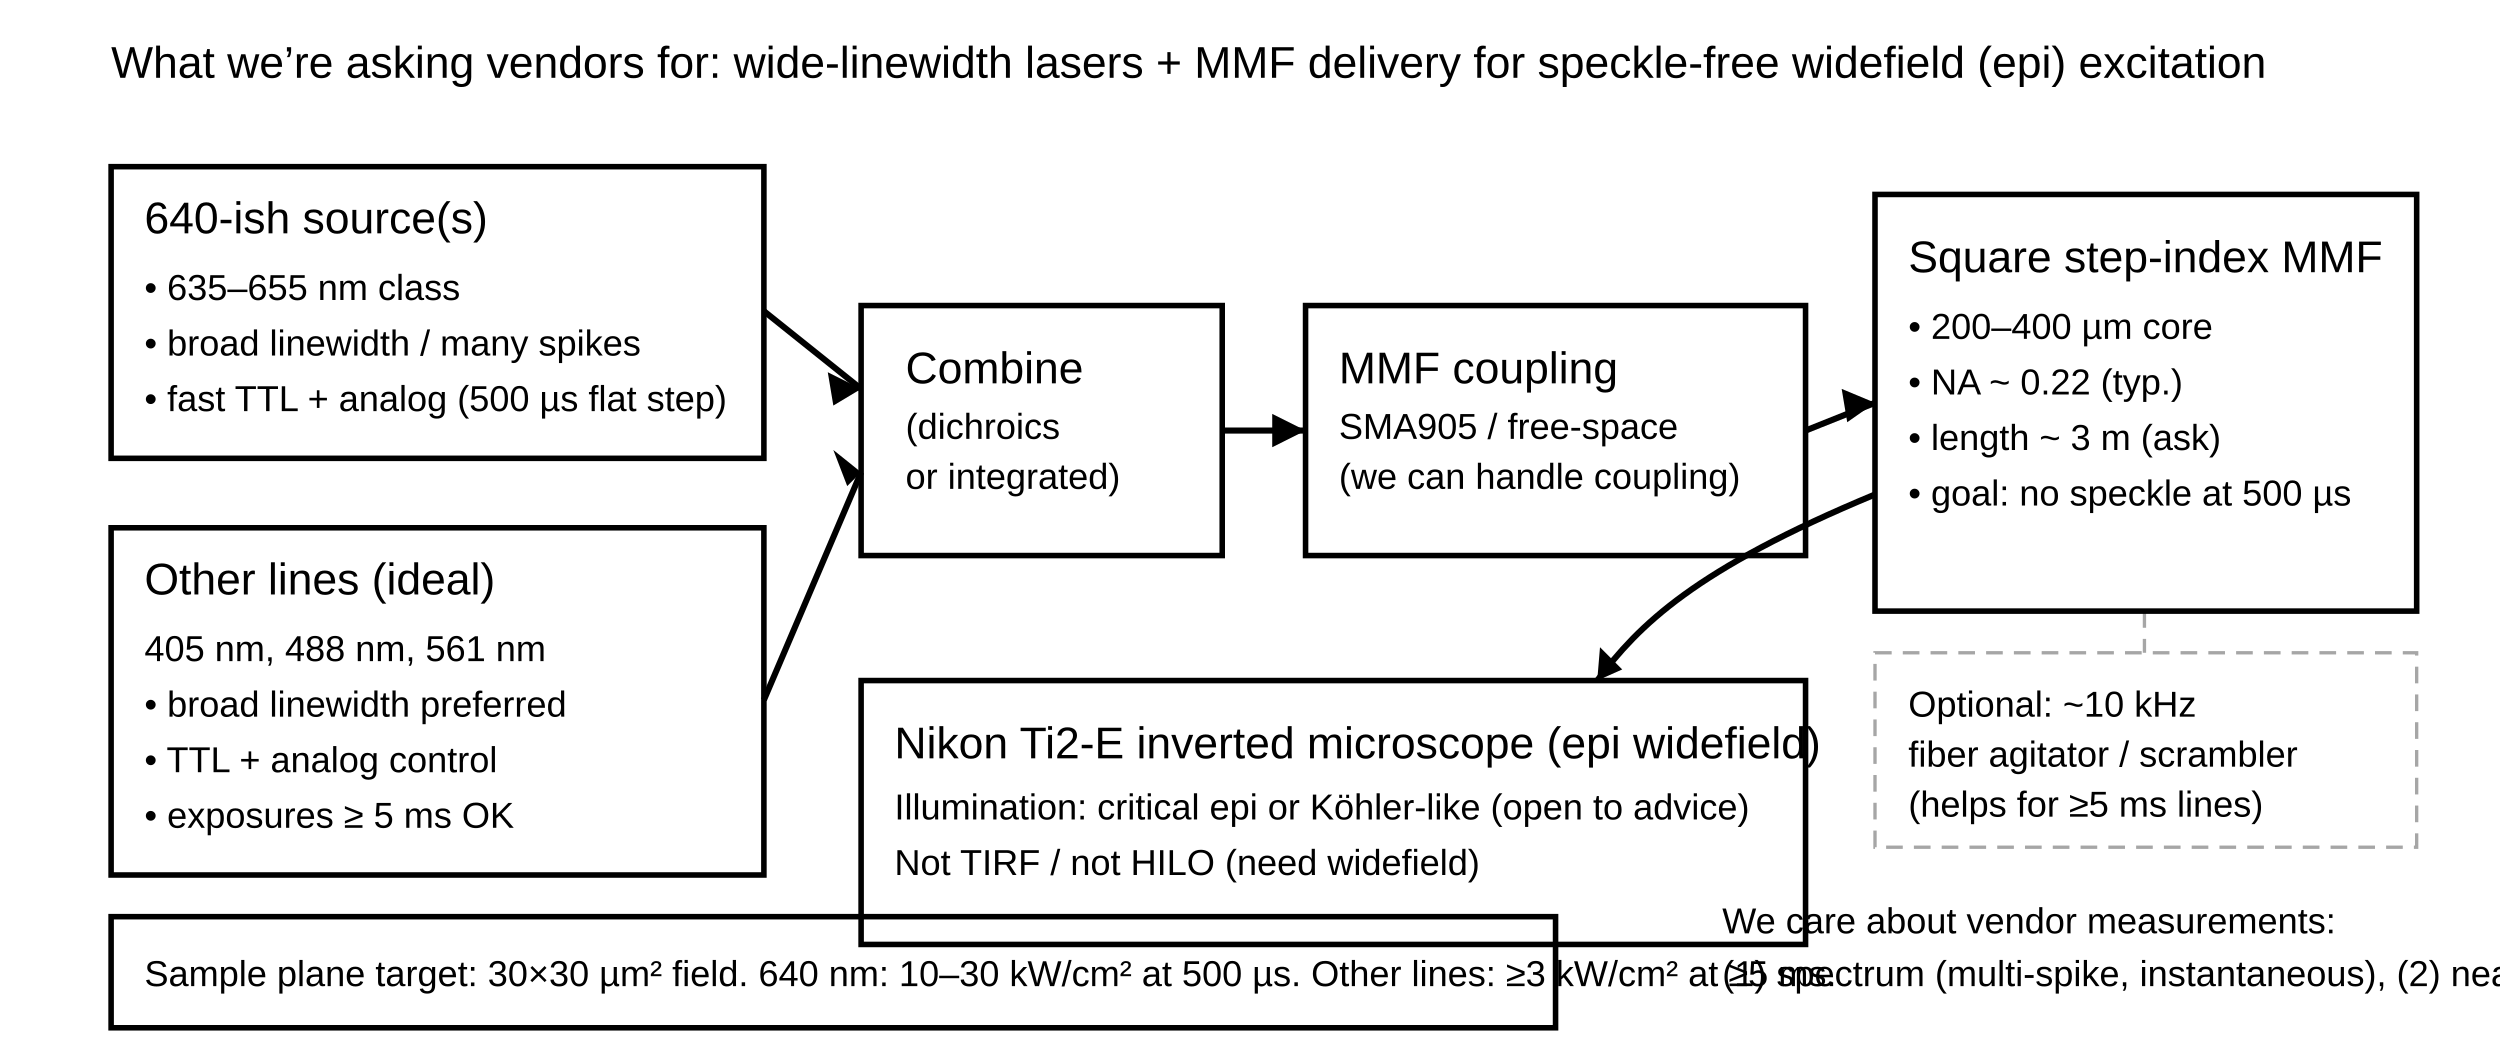
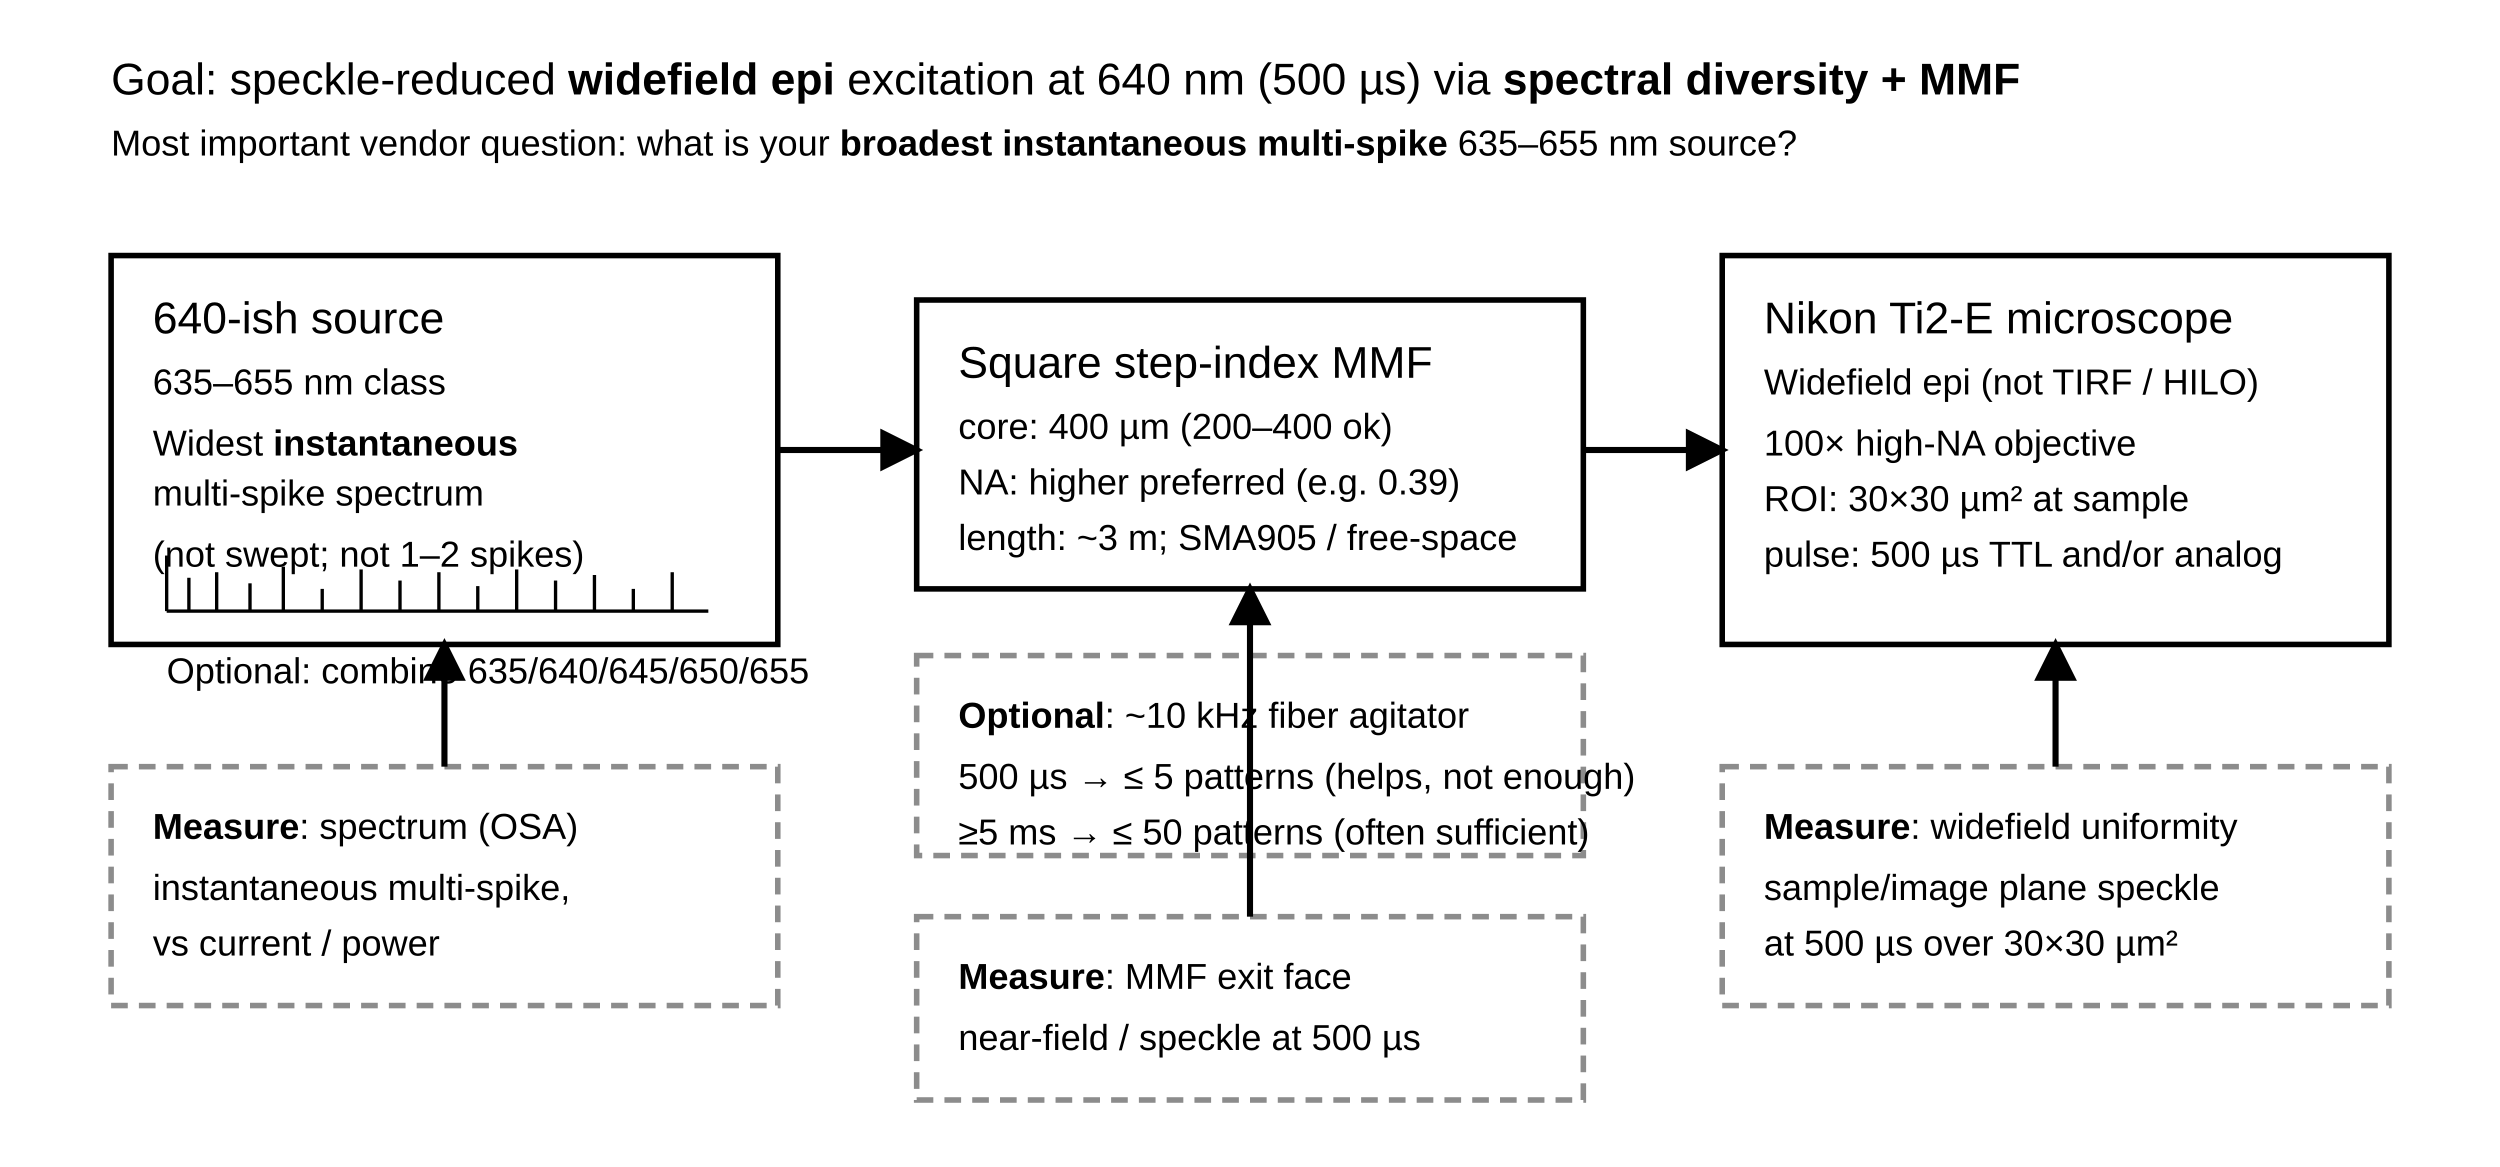
- <svg xmlns="http://www.w3.org/2000/svg" width="900" height="380" viewBox="0 0 900 380">
+ <svg xmlns="http://www.w3.org/2000/svg" width="900" height="420" viewBox="0 0 900 420">
  <defs>
+     <marker id="arrowHead" viewBox="0 0 10 10" refX="8.5" refY="5" markerWidth="7" markerHeight="7" orient="auto-start-reverse">
+       <path d="M 0 0 L 10 5 L 0 10 z" fill="#000" />
+     </marker>
    <style>
      .box   { stroke: #000; stroke-width: 2; fill: none; }
+       .dash  { stroke: #000; stroke-width: 2; fill: none; stroke-dasharray: 6 4; opacity: 0.45; }
      .thin  { stroke: #000; stroke-width: 1.2; fill: none; }
-       .dash  { stroke-dasharray: 6 4; opacity: 0.35; }
-       .arrow { stroke: #000; stroke-width: 2.2; fill: none; }
+       .arrow { stroke: #000; stroke-width: 2.2; fill: none; marker-end: url(#arrowHead); }
      .label { font-family: Arial, Helvetica, sans-serif; font-size: 16px; fill: #000; }
-       .eq    { font-family: Arial, Helvetica, sans-serif; font-size: 15px; fill: #000; }
      .small { font-family: Arial, Helvetica, sans-serif; font-size: 13px; fill: #000; }
-       .shade { fill: #000; opacity: 0.05; }
    </style>
  </defs>
-   <text class="label" x="40" y="28">What we’re asking vendors for: wide-linewidth lasers + MMF delivery for speckle-free widefield (epi) excitation</text>
-   <rect class="box" x="40" y="60" width="235" height="105" />
-   <text class="label" x="52" y="84">640-ish source(s)</text>
-   <text class="small" x="52" y="108">• 635–655 nm class</text>
-   <text class="small" x="52" y="128">• broad linewidth / many spikes</text>
-   <text class="small" x="52" y="148">• fast TTL + analog (500 µs flat step)</text>
-   <rect class="box" x="40" y="190" width="235" height="125" />
-   <text class="label" x="52" y="214">Other lines (ideal)</text>
-   <text class="small" x="52" y="238">405 nm, 488 nm, 561 nm</text>
-   <text class="small" x="52" y="258">• broad linewidth preferred</text>
-   <text class="small" x="52" y="278">• TTL + analog control</text>
-   <text class="small" x="52" y="298">• exposures ≥ 5 ms OK</text>
-   <rect class="box" x="310" y="110" width="130" height="90" />
-   <text class="label" x="326" y="138">Combine</text>
-   <text class="small" x="326" y="158">(dichroics</text>
-   <text class="small" x="326" y="176">or integrated)</text>
-   <line class="arrow" x1="275" y1="112" x2="310" y2="140" />
-   <polygon points="310,140 298,134 300,146" fill="#000" />
-   <line class="arrow" x1="275" y1="252" x2="310" y2="170" />
-   <polygon points="310,170 300,162 305,175" fill="#000" />
-   <rect class="box" x="470" y="110" width="180" height="90" />
-   <text class="label" x="482" y="138">MMF coupling</text>
-   <text class="small" x="482" y="158">SMA905 / free-space</text>
-   <text class="small" x="482" y="176">(we can handle coupling)</text>
-   <line class="arrow" x1="440" y1="155" x2="470" y2="155" />
-   <polygon points="470,155 458,149 458,161" fill="#000" />
-   <rect class="box" x="675" y="70" width="195" height="150" />
-   <text class="label" x="687" y="98">Square step-index MMF</text>
-   <text class="small" x="687" y="122">• 200–400 µm core</text>
-   <text class="small" x="687" y="142">• NA ~ 0.22 (typ.)</text>
-   <text class="small" x="687" y="162">• length ~ 3 m (ask)</text>
-   <text class="small" x="687" y="182">• goal: no speckle at 500 µs</text>
-   <line class="arrow" x1="650" y1="155" x2="675" y2="145" />
-   <polygon points="675,145 663,140 665,152" fill="#000" />
-   <rect class="thin dash" x="675" y="235" width="195" height="70" />
-   <text class="small" x="687" y="258">Optional: ~10 kHz</text>
-   <text class="small" x="687" y="276">fiber agitator / scrambler</text>
-   <text class="small" x="687" y="294">(helps for ≥5 ms lines)</text>
-   <line class="thin dash" x1="772" y1="220" x2="772" y2="235" />
-   <text class="small" x="620" y="336">We care about vendor measurements:</text>
-   <text class="small" x="620" y="355">(1) spectrum (multi-spike, instantaneous), (2) near-field at MMF exit, (3) sample-plane uniformity</text>
-   <rect class="box" x="310" y="245" width="340" height="95" />
-   <text class="label" x="322" y="273">Nikon Ti2-E inverted microscope (epi widefield)</text>
-   <text class="small" x="322" y="295">Illumination: critical epi or Köhler-like (open to advice)</text>
-   <text class="small" x="322" y="315">Not TIRF / not HILO (need widefield)</text>
-   <path class="arrow" d="M 675 178 C 610 205, 590 225, 575 245" />
-   <polygon points="575,245 576,233 584,241" fill="#000" />
-   <rect class="box" x="40" y="330" width="520" height="40" />
-   <text class="small" x="52" y="355">Sample plane target: 30×30 µm² field. 640 nm: 10–30 kW/cm² at 500 µs. Other lines: ≥3 kW/cm² at ≥5 ms.</text>
+   <text class="label" x="40" y="34">Goal: speckle-reduced <tspan font-weight="bold">widefield epi</tspan> excitation at 640 nm (500 µs) via <tspan font-weight="bold">spectral diversity + MMF</tspan>
+   </text>
+   <text class="small" x="40" y="56">Most important vendor question: what is your <tspan font-weight="bold">broadest instantaneous multi-spike</tspan> 635–655 nm source?</text>
+   <rect class="box" x="40" y="92" width="240" height="140" rx="0" ry="0" />
+   <text class="label" x="55" y="120">640-ish source</text>
+   <text class="small" x="55" y="142">635–655 nm class</text>
+   <text class="small" x="55" y="164">Widest <tspan font-weight="bold">instantaneous</tspan>
+   </text>
+   <text class="small" x="55" y="182">multi-spike spectrum</text>
+   <text class="small" x="55" y="204">(not swept; not 1–2 spikes)</text>
+   <line class="thin" x1="60" y1="220" x2="255" y2="220" />
+   <line class="thin" x1="60" y1="220" x2="60" y2="200" />
+   <path class="thin" d="M 68 220 L 68 208                         M 78 220 L 78 206                         M 90 220 L 90 210                         M 102 220 L 102 204                         M 116 220 L 116 212                         M 130 220 L 130 205                         M 144 220 L 144 209                         M 158 220 L 158 206                         M 172 220 L 172 211                         M 186 220 L 186 205                         M 200 220 L 200 209                         M 214 220 L 214 207                         M 228 220 L 228 212                         M 242 220 L 242 206" />
+   <text class="small" x="60" y="246">Optional: combine 635/640/645/650/655</text>
+   <rect class="box" x="330" y="108" width="240" height="104" rx="0" ry="0" />
+   <text class="label" x="345" y="136">Square step-index MMF</text>
+   <text class="small" x="345" y="158">core: 400 µm (200–400 ok)</text>
+   <text class="small" x="345" y="178">NA: higher preferred (e.g. 0.39)</text>
+   <text class="small" x="345" y="198">length: ~3 m; SMA905 / free-space</text>
+   <rect class="dash" x="330" y="236" width="240" height="72" rx="0" ry="0" />
+   <text class="small" x="345" y="262">
+     <tspan font-weight="bold">Optional</tspan>: ~10 kHz fiber agitator</text>
+   <text class="small" x="345" y="284">500 µs → ≤ 5 patterns (helps, not enough)</text>
+   <text class="small" x="345" y="304">≥5 ms → ≤ 50 patterns (often sufficient)</text>
+   <rect class="box" x="620" y="92" width="240" height="140" rx="0" ry="0" />
+   <text class="label" x="635" y="120">Nikon Ti2-E microscope</text>
+   <text class="small" x="635" y="142">Widefield epi (not TIRF / HILO)</text>
+   <text class="small" x="635" y="164">100× high-NA objective</text>
+   <text class="small" x="635" y="184">ROI: 30×30 µm² at sample</text>
+   <text class="small" x="635" y="204">pulse: 500 µs TTL and/or analog</text>
+   <line class="arrow" x1="280" y1="162" x2="330" y2="162" />
+   <line class="arrow" x1="570" y1="162" x2="620" y2="162" />
+   <rect class="dash" x="40" y="276" width="240" height="86" rx="0" ry="0" />
+   <text class="small" x="55" y="302">
+     <tspan font-weight="bold">Measure</tspan>: spectrum (OSA)</text>
+   <text class="small" x="55" y="324">instantaneous multi-spike,</text>
+   <text class="small" x="55" y="344">vs current / power</text>
+   <line class="arrow" x1="160" y1="276" x2="160" y2="232" />
+   <rect class="dash" x="330" y="330" width="240" height="66" rx="0" ry="0" />
+   <text class="small" x="345" y="356">
+     <tspan font-weight="bold">Measure</tspan>: MMF exit face</text>
+   <text class="small" x="345" y="378">near-field / speckle at 500 µs</text>
+   <line class="arrow" x1="450" y1="330" x2="450" y2="212" />
+   <rect class="dash" x="620" y="276" width="240" height="86" rx="0" ry="0" />
+   <text class="small" x="635" y="302">
+     <tspan font-weight="bold">Measure</tspan>: widefield uniformity</text>
+   <text class="small" x="635" y="324">sample/image plane speckle</text>
+   <text class="small" x="635" y="344">at 500 µs over 30×30 µm²</text>
+   <line class="arrow" x1="740" y1="276" x2="740" y2="232" />
</svg>
